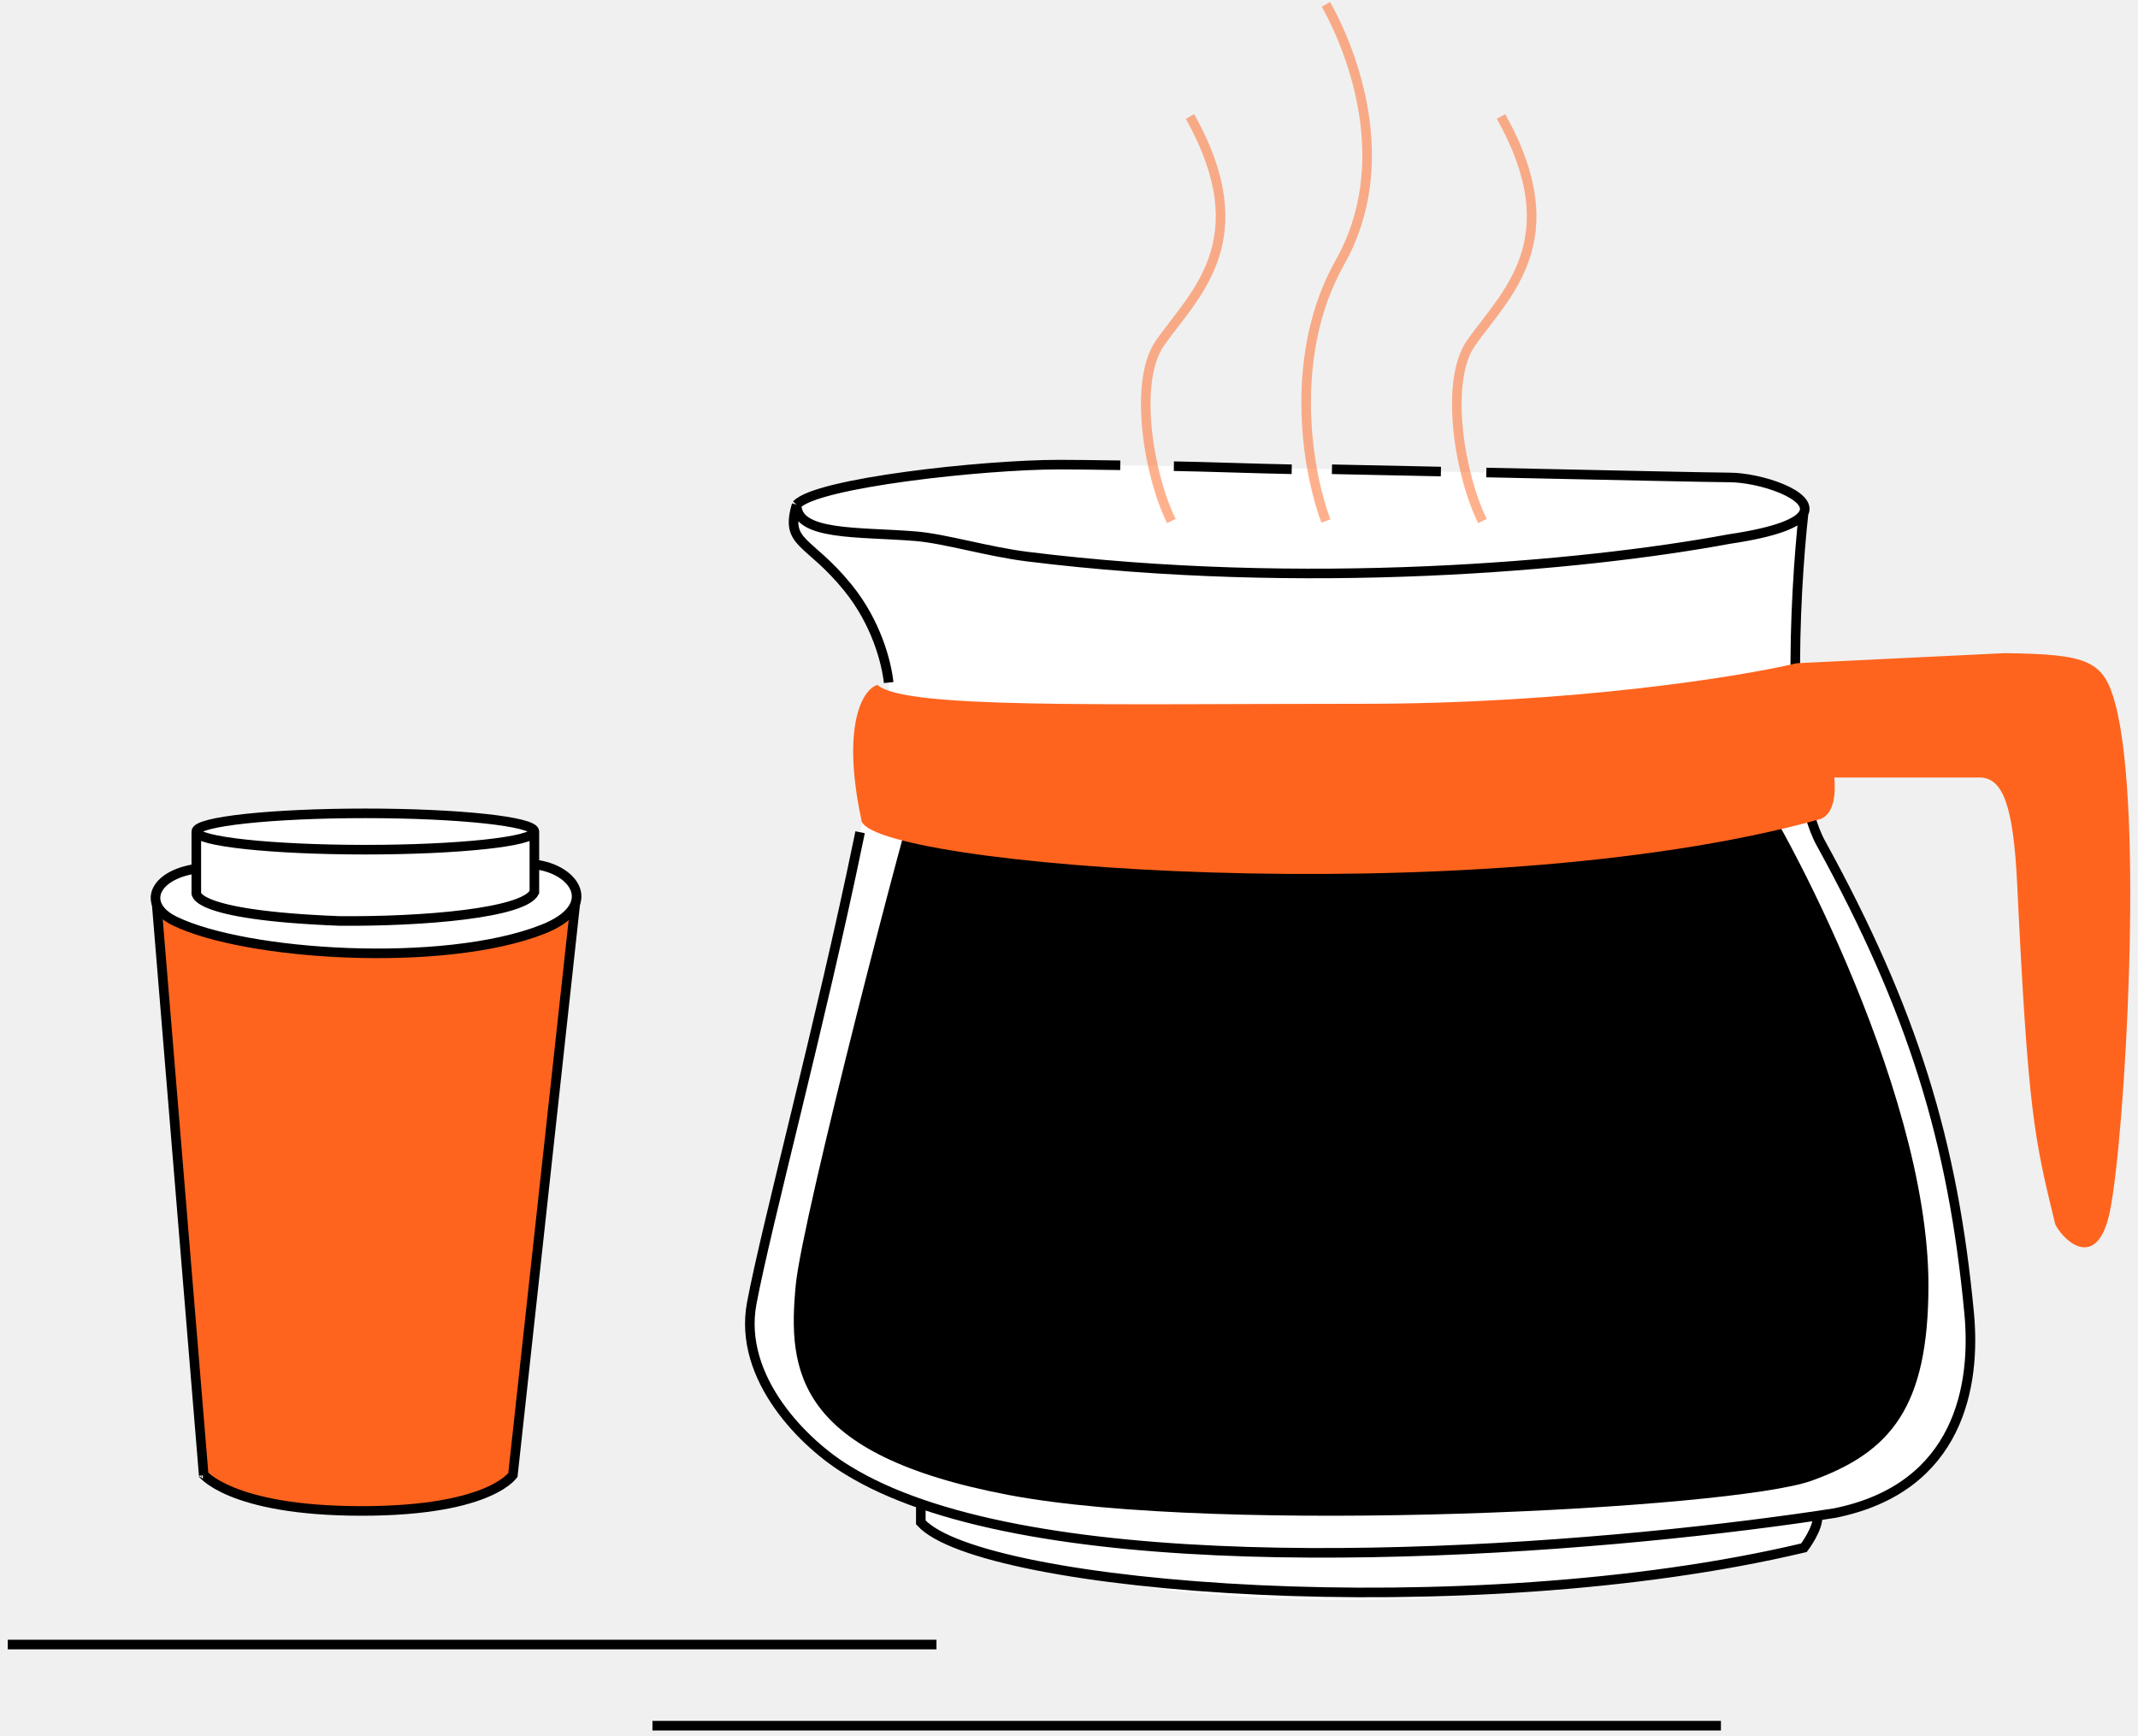
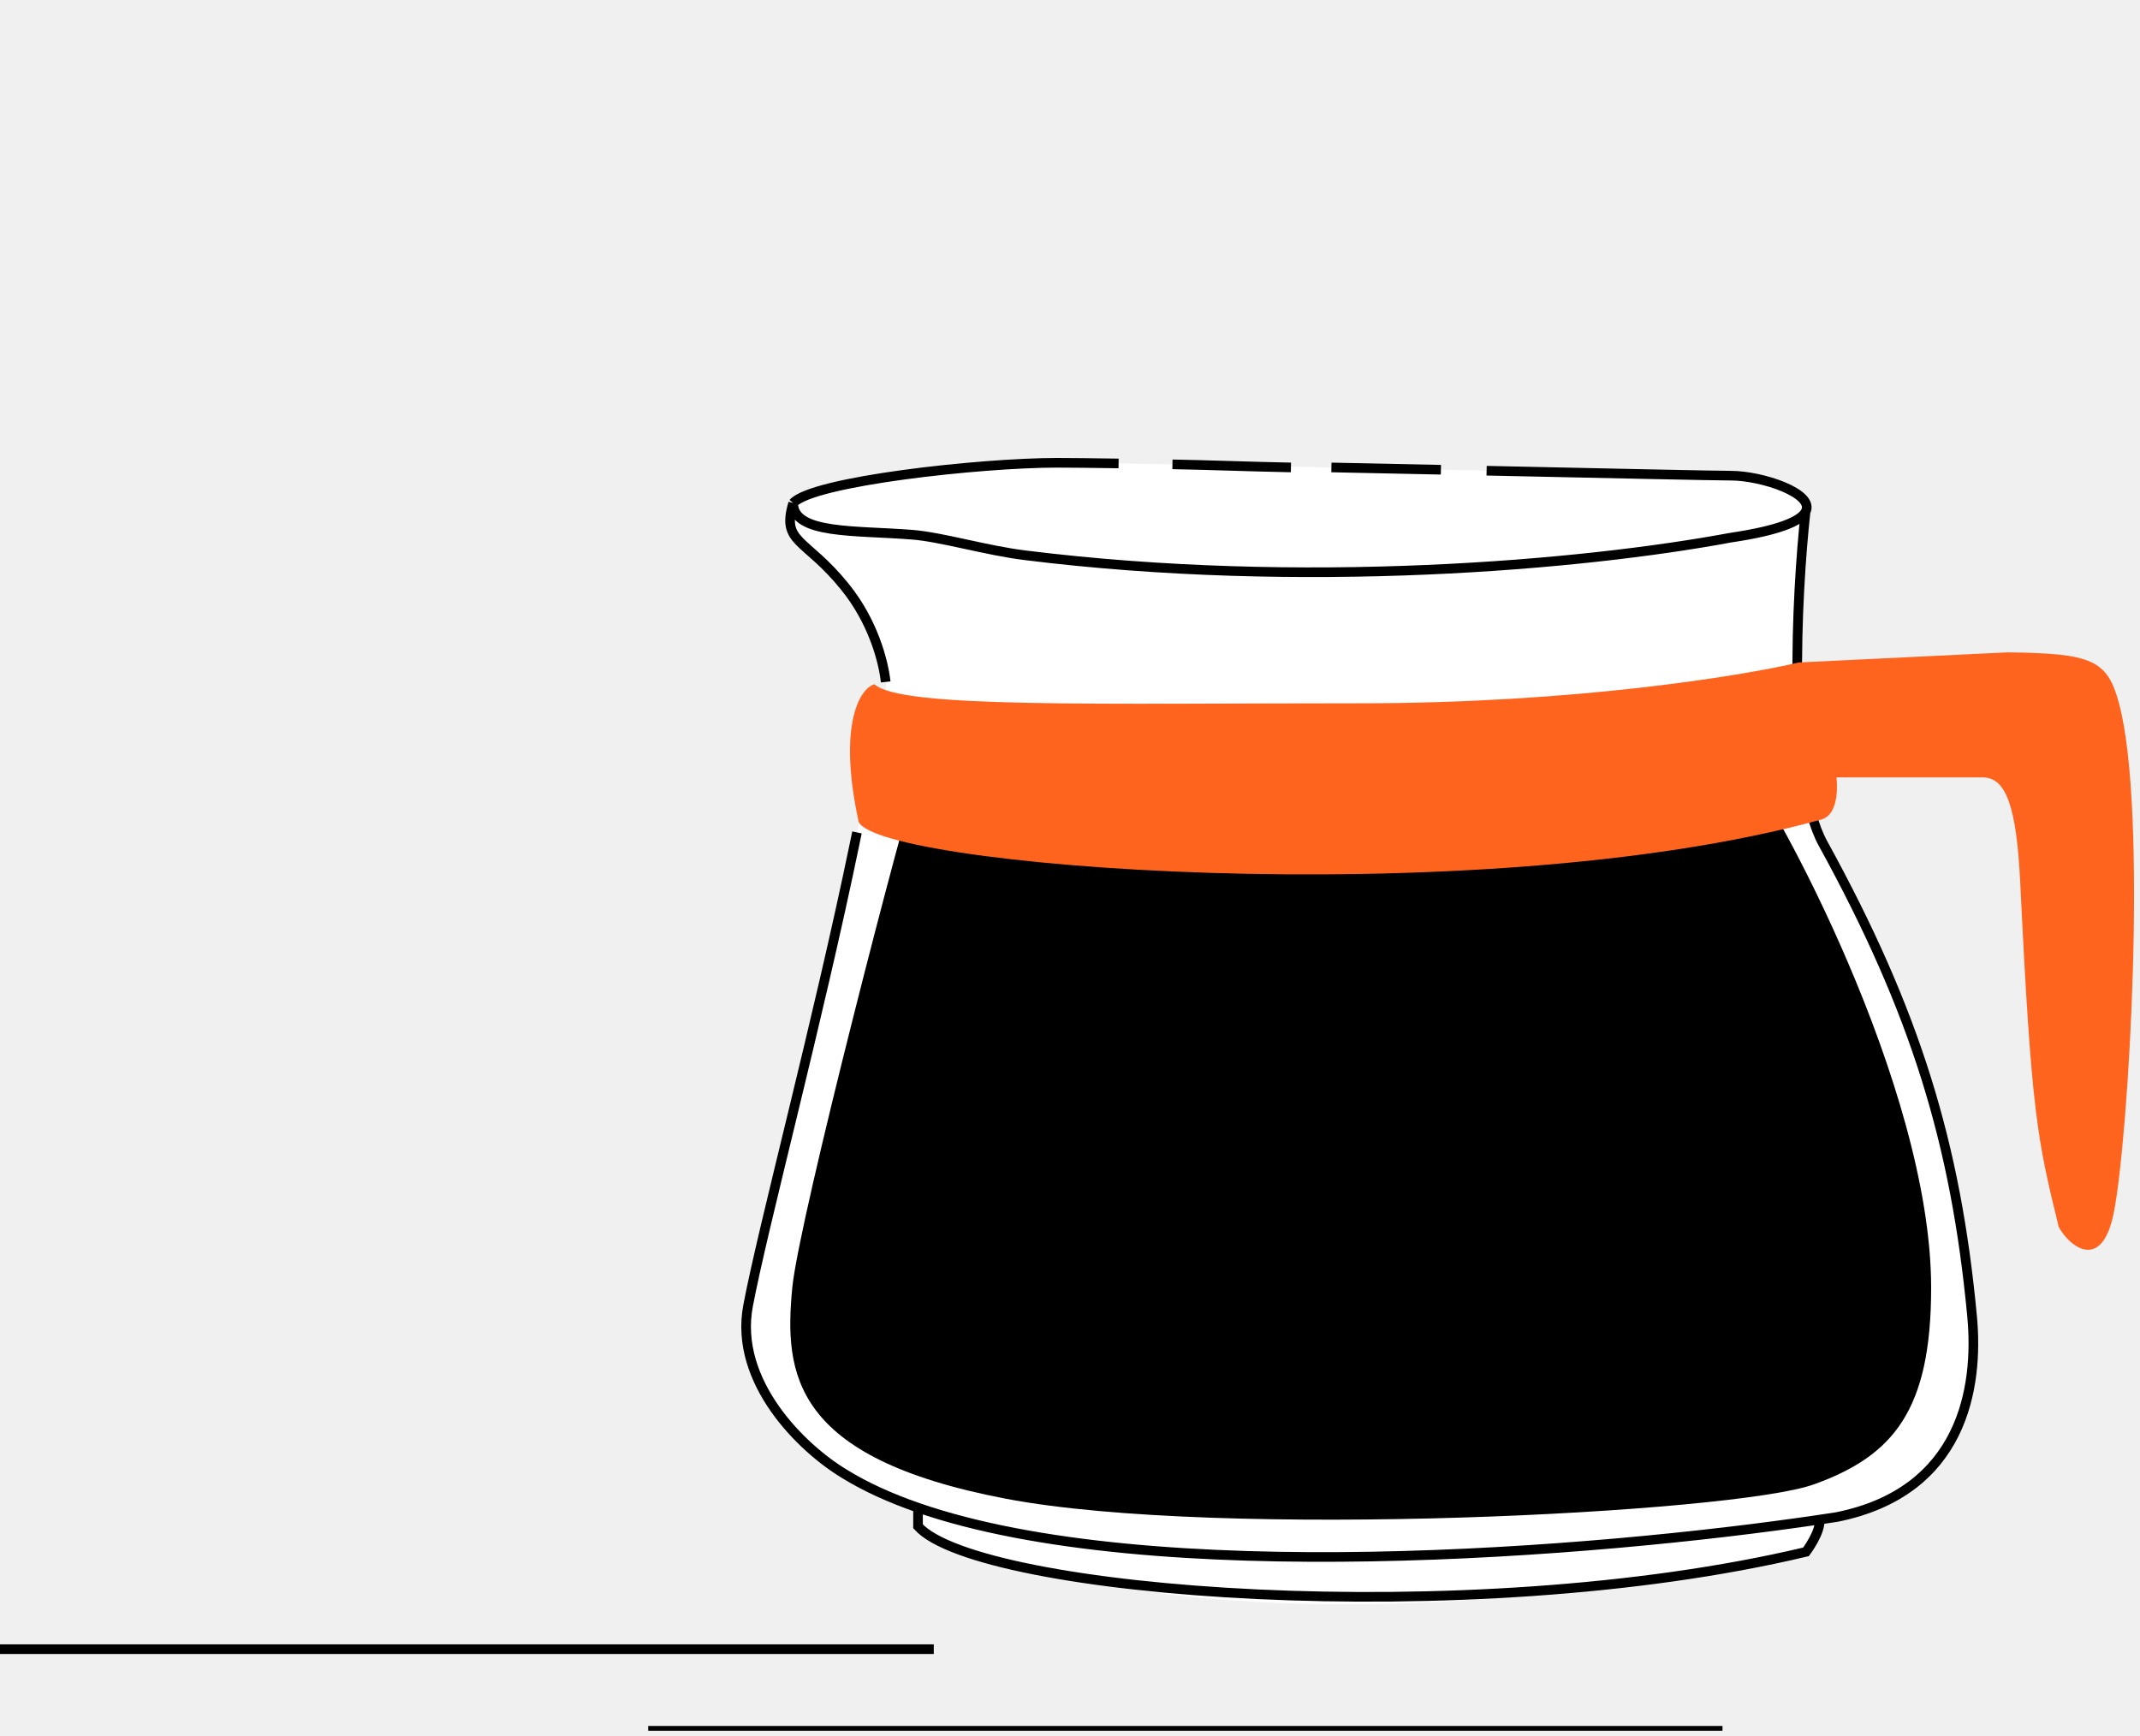
- <svg xmlns="http://www.w3.org/2000/svg" width="223" height="181" viewBox="0 0 223 181" fill="none">
-   <path d="M83.093 52.643C85.084 50.382 102.516 48.464 110.467 48.464C120.406 48.464 176.754 49.8 180.352 49.8C183.608 49.8 189.15 51.657 188.115 53.555C187.167 62.202 186.202 81.187 189.919 87.945C199.528 105.416 203.711 119.108 205.392 137.011C206.087 144.422 204.421 155.187 191.379 157.822C190.79 157.914 190.185 158.005 189.564 158.097C189.726 159.365 188.158 161.439 188.158 161.439C138.803 172.082 106.397 164.873 96.044 158.79V156.86C93.192 155.872 90.639 154.718 88.457 153.376C83.956 150.686 76.928 143.784 78.412 135.92C79.975 127.634 85.612 106.665 89.526 87.702C89.588 87.403 93.126 72.088 92.69 71.194C92.46 69.069 91.402 64.966 88.457 61.322C84.34 56.229 81.845 56.821 83.093 52.643Z" fill="white" />
-   <path d="M146.373 77.081C117.523 77.081 96.096 75.413 96.096 80.679C94.804 84.14 83.675 126.939 82.998 134.049C82.151 142.937 82.938 151.696 105.158 155.928C127.378 160.161 180.705 157.41 188.958 154.447C197.211 151.484 201.143 146.774 201.143 134.049C201.143 113.003 184.61 83.293 182.213 80.679C182.213 75.413 175.223 77.081 146.373 77.081Z" fill="black" />
-   <path d="M83.093 52.643C85.084 50.382 102.516 48.464 110.467 48.464C111.819 48.464 114.03 48.489 116.85 48.531M83.093 52.643C83.093 55.912 89.577 55.451 95.479 55.929C98.548 56.177 103.037 57.547 107.145 58.057C135.974 61.642 164.93 59.096 180.352 56.229C185.386 55.484 187.591 54.514 188.115 53.555M83.093 52.643C81.845 56.821 84.34 56.229 88.457 61.322C91.402 64.966 92.46 69.069 92.69 71.194M188.115 53.555C189.15 51.657 183.608 49.8 180.352 49.8C178.832 49.8 167.9 49.561 155.029 49.286M188.115 53.555C187.167 62.202 186.202 81.187 189.919 87.945C199.528 105.416 203.711 119.108 205.392 137.011C206.087 144.422 204.421 155.187 191.379 157.822C190.79 157.914 190.185 158.005 189.564 158.097M96.044 156.86C93.192 155.872 90.639 154.718 88.457 153.376C83.956 150.686 76.928 143.784 78.412 135.92C79.975 127.634 85.612 106.665 89.526 87.702C89.588 87.403 89.649 87.105 89.71 86.808M96.044 156.86V158.79C102.272 165.71 153.044 169.783 188.158 161.439C188.158 161.439 189.726 159.365 189.564 158.097M96.044 156.86C120.273 165.248 166.091 161.571 189.564 158.097M122.439 48.625C125.933 48.687 130.549 48.862 134.73 48.947M138.927 48.947C142.684 49.024 146.528 49.105 150.289 49.185" stroke="black" />
-   <path d="M89.837 85.472C87.772 75.792 89.928 71.894 91.523 71.439C94.252 73.956 114.661 73.41 142.062 73.41C163.984 73.41 181.433 70.589 187.417 69.178L209.066 68.129C217.847 68.231 219.419 68.906 220.629 73.41C223.647 84.642 221.63 118.56 220.087 126.273C218.853 132.443 215.478 129.786 214.376 127.729C212.129 118.546 211.543 115.908 210.391 92.116C209.997 83.969 208.887 81.098 206.463 81.098H191.32C191.32 81.098 191.821 84.897 189.74 85.472C153.652 95.44 89.837 90.248 89.837 85.472Z" fill="#FF641E" />
-   <path d="M138.298 54.345C136.111 48.458 134.503 36.669 139.751 27.384C145.485 17.238 141.258 5.728 138.298 0.456M154.627 54.345C152.272 49.635 150.611 39.813 153.437 35.776C156.969 30.73 163.792 25.077 156.564 12.148M122.182 54.345C119.827 49.635 118.166 39.813 120.992 35.776C124.524 30.73 131.347 25.077 124.12 12.148" stroke="#FF641E" stroke-opacity="0.5" />
-   <path d="M21.272 153.853C21.262 153.842 21.253 153.832 21.244 153.823L16.336 94.218L60.008 94.218L53.497 153.849C53.487 153.861 53.477 153.874 53.465 153.889C53.394 153.978 53.271 154.117 53.077 154.289C52.69 154.633 52.016 155.115 50.901 155.606C48.67 156.588 44.68 157.601 37.721 157.601C30.764 157.601 26.591 156.589 24.177 155.601C22.97 155.107 22.203 154.619 21.745 154.267C21.515 154.09 21.363 153.947 21.272 153.853ZM21.162 153.729L21.162 153.73C21.161 153.728 21.16 153.728 21.16 153.728L21.162 153.729Z" fill="#FF641E" stroke="black" />
-   <path d="M20.476 86.732C20.476 85.686 28.369 84.837 38.106 84.837C47.843 84.837 55.737 85.686 55.737 86.732V90.165C59.963 90.61 62.668 94.549 56.619 96.931C46.288 100.998 25.642 99.693 18.207 96.062C14.745 94.371 15.998 91.257 20.476 90.61L20.476 86.732Z" fill="white" />
-   <path d="M55.737 86.732C55.737 87.779 47.843 88.627 38.106 88.627C28.369 88.627 20.476 87.779 20.476 86.732M55.737 86.732C55.737 85.686 47.843 84.837 38.106 84.837C28.369 84.837 20.476 85.686 20.476 86.732M55.737 86.732V90.165M20.476 86.732L20.476 90.61M20.476 90.61C15.998 91.257 14.745 94.371 18.207 96.062C25.642 99.693 46.288 100.998 56.619 96.931C62.668 94.549 59.963 90.61 55.737 90.165M20.476 90.61V93.064C20.476 93.064 19.586 95.444 35.407 96.062C44.151 96.136 54.636 95.251 55.737 93.064V90.165" stroke="black" />
-   <path d="M0.809 171.536H97.677M68.053 180H179.498" stroke="black" />
+ <svg xmlns="http://www.w3.org/2000/svg" width="222" height="180" viewBox="0 0 222 180" fill="none">
+   <g clip-path="url(#clip0_694_1765)">
+     <path d="M82.283 52.187C84.275 49.926 101.706 48.008 109.657 48.008C119.597 48.008 175.944 49.344 179.542 49.344C182.798 49.344 188.34 51.202 187.305 53.099C186.358 61.747 185.393 80.731 189.109 87.489C198.718 104.96 202.901 118.652 204.582 136.556C205.278 143.967 203.612 154.732 190.57 157.367C189.981 157.458 189.375 157.55 188.755 157.641C188.917 158.909 187.349 160.984 187.349 160.984C137.994 171.626 105.587 164.417 95.235 158.334V156.404C92.383 155.417 89.83 154.262 87.647 152.92C83.146 150.231 76.119 143.329 77.602 135.465C79.165 127.178 84.803 106.21 88.716 87.247C88.778 86.947 92.316 71.633 91.88 70.739C91.65 68.613 90.593 64.51 87.647 60.867C83.531 55.773 81.036 56.365 82.283 52.187Z" fill="white" />
+     <path d="M145.563 76.626C116.713 76.626 95.286 74.957 95.286 80.223C93.995 83.684 82.865 126.483 82.188 133.593C81.342 142.481 82.129 151.24 104.349 155.473C126.568 159.705 179.896 156.954 188.149 153.991C196.402 151.029 200.333 146.318 200.333 133.593C200.333 112.547 183.801 82.838 181.403 80.223C181.403 74.957 174.414 76.626 145.563 76.626Z" fill="black" />
+     <path d="M82.283 52.187C84.275 49.926 101.706 48.008 109.657 48.008C111.01 48.008 113.22 48.033 116.04 48.076M82.283 52.187C82.283 55.457 88.767 54.995 94.67 55.473C97.739 55.722 102.227 57.091 106.335 57.602C135.165 61.186 164.121 58.641 179.542 55.773C184.576 55.028 186.782 54.059 187.305 53.099M82.283 52.187C81.036 56.365 83.531 55.773 87.647 60.867C90.593 64.51 91.65 68.613 91.88 70.739M187.305 53.099C188.34 51.202 182.798 49.344 179.542 49.344C178.022 49.344 167.09 49.106 154.219 48.83M187.305 53.099C186.358 61.747 185.393 80.731 189.109 87.489C198.718 104.96 202.901 118.652 204.582 136.556C205.278 143.967 203.612 154.732 190.57 157.367C189.981 157.458 189.376 157.55 188.755 157.641M95.235 156.404C92.383 155.417 89.83 154.262 87.647 152.92C83.146 150.231 76.119 143.329 77.602 135.465C79.165 127.178 84.803 106.21 88.716 87.247C88.778 86.947 88.84 86.649 88.901 86.352M95.235 156.404V158.334C101.463 165.255 152.234 169.327 187.349 160.984C187.349 160.984 188.917 158.909 188.755 157.641M95.235 156.404C119.464 164.792 165.281 161.115 188.755 157.641M121.629 48.169C125.123 48.231 129.74 48.407 133.92 48.491M138.118 48.491C141.874 48.568 145.718 48.649 149.479 48.729" stroke="black" />
+     <path d="M89.027 85.016C86.962 75.336 89.119 71.438 90.714 70.983C93.443 73.5 113.851 72.954 141.253 72.954C163.174 72.954 180.623 70.133 186.607 68.722L208.256 67.673C217.038 67.775 218.609 68.451 219.819 72.954C222.838 84.186 220.82 118.104 219.278 125.817C218.044 131.987 214.669 129.33 213.567 127.273C211.32 118.09 210.734 115.452 209.582 91.66C209.187 83.513 208.078 80.642 205.654 80.642H190.511C190.511 80.642 191.012 84.441 188.93 85.016C152.842 94.984 89.027 89.792 89.027 85.016Z" fill="#FF641E" />
+     <path d="M0 171.08H96.868M67.243 179.544H178.689" stroke="black" />
+   </g>
+   <defs>
+     <clipPath id="clip0_694_1765">
+       <rect width="221.38" height="179.54" fill="white" />
+     </clipPath>
+   </defs>
</svg>
